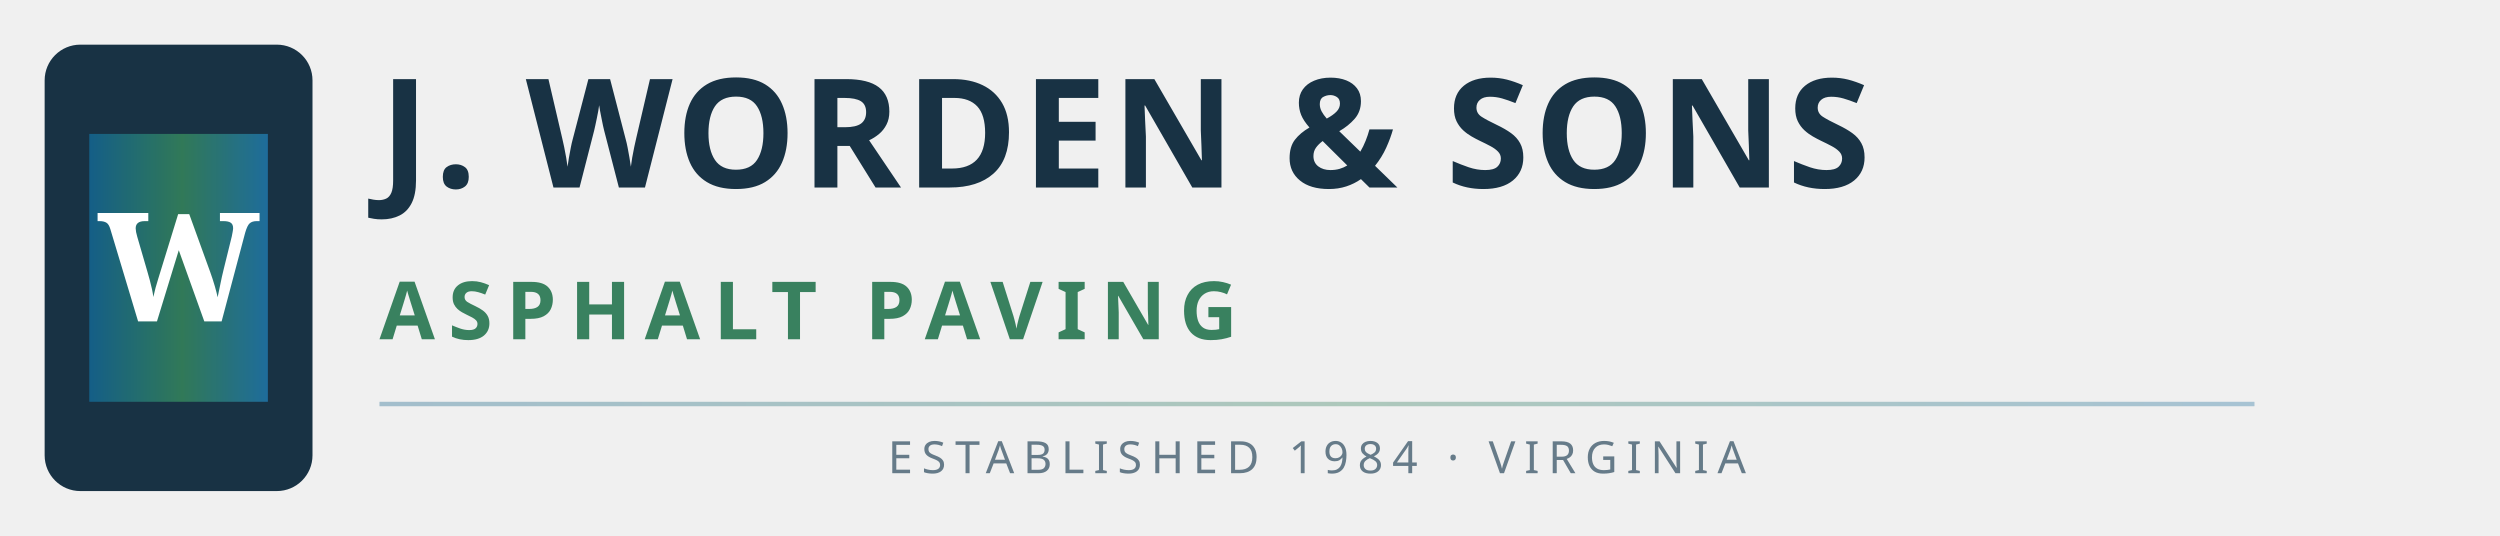
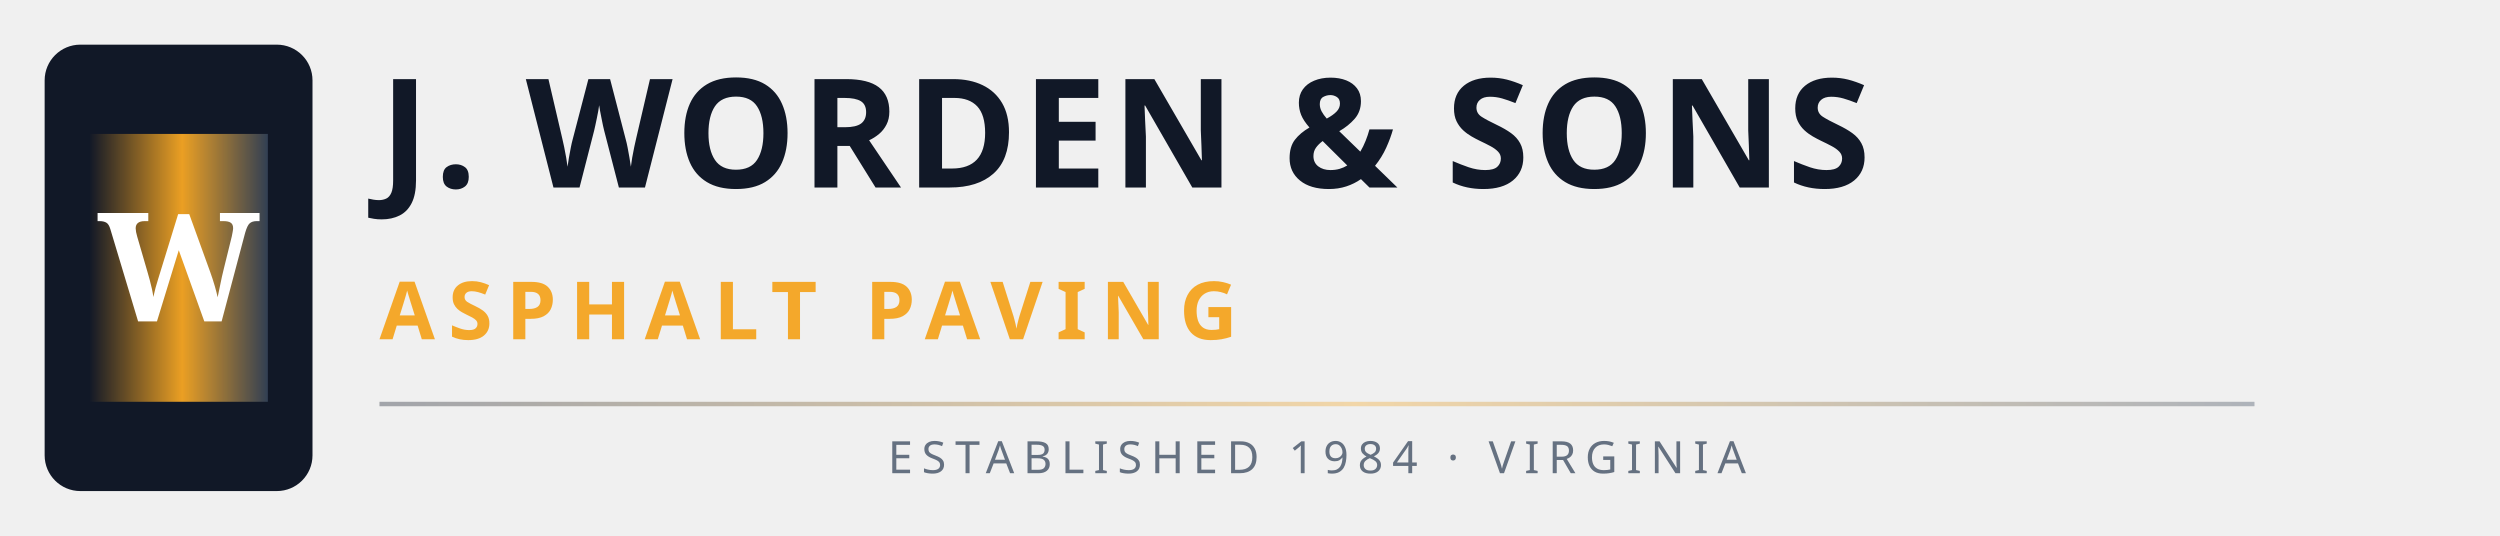
<svg xmlns="http://www.w3.org/2000/svg" viewBox="0 0 560 120" fill="none" role="img" aria-label="J. Worden &amp; Sons Asphalt Paving">
  <defs>
    <linearGradient id="brandGradient" x1="0%" y1="0%" x2="100%" y2="0%">
-       <stop offset="0%" style="stop-color:#14618A;stop-opacity:1" />
-       <stop offset="52%" style="stop-color:#327D59;stop-opacity:1" />
-       <stop offset="100%" style="stop-color:#1F6F9F;stop-opacity:1" />
+       <stop offset="0%" style="stop-color:#111827;stop-opacity:1" />
+       <stop offset="52%" style="stop-color:#F5A623;stop-opacity:1" />
+       <stop offset="100%" style="stop-color:#334155;stop-opacity:1" />
    </linearGradient>
  </defs>
  <rect width="560" height="120" rx="4" fill="transparent" />
  <g transform="translate(10, 10)">
-     <rect width="60" height="100" rx="8" fill="#183244" />
+     <rect width="60" height="100" rx="8" fill="#111827" />
    <path d="M10 20 L50 20 L50 80 L10 80 Z" fill="url(#brandGradient)" opacity="0.95" />
    <text x="30" y="62" font-family="'Playfair Display', serif" font-size="34" font-weight="900" text-anchor="middle" fill="#FFFFFF" letter-spacing="-2">W</text>
  </g>
  <g transform="translate(85, 42)">
-     <text y="0" font-family="'Plus Jakarta Sans', sans-serif" font-size="34" font-weight="800" fill="#183244" letter-spacing="1">J. WORDEN &amp; SONS</text>
-     <text y="34" font-family="'Plus Jakarta Sans', sans-serif" font-size="18" font-weight="700" fill="#327D59" opacity="0.96" letter-spacing="3" text-transform="uppercase">ASPHALT PAVING</text>
+     <text y="0" font-family="'Plus Jakarta Sans', sans-serif" font-size="34" font-weight="800" fill="#111827" letter-spacing="1">J. WORDEN &amp; SONS</text>
+     <text y="34" font-family="'Plus Jakarta Sans', sans-serif" font-size="18" font-weight="700" fill="#F5A623" opacity="0.96" letter-spacing="3" text-transform="uppercase">ASPHALT PAVING</text>
    <rect y="48" width="420" height="1" fill="url(#brandGradient)" opacity="0.35" />
-     <text x="210" y="64" font-family="'Plus Jakarta Sans', sans-serif" font-size="10" font-weight="300" fill="#486273" opacity="0.82" text-anchor="middle" letter-spacing="2">ESTABLISHED 1984 · VIRGINIA</text>
+     <text x="210" y="64" font-family="'Plus Jakarta Sans', sans-serif" font-size="10" font-weight="300" fill="#475569" opacity="0.82" text-anchor="middle" letter-spacing="2">ESTABLISHED 1984 · VIRGINIA</text>
  </g>
</svg>
